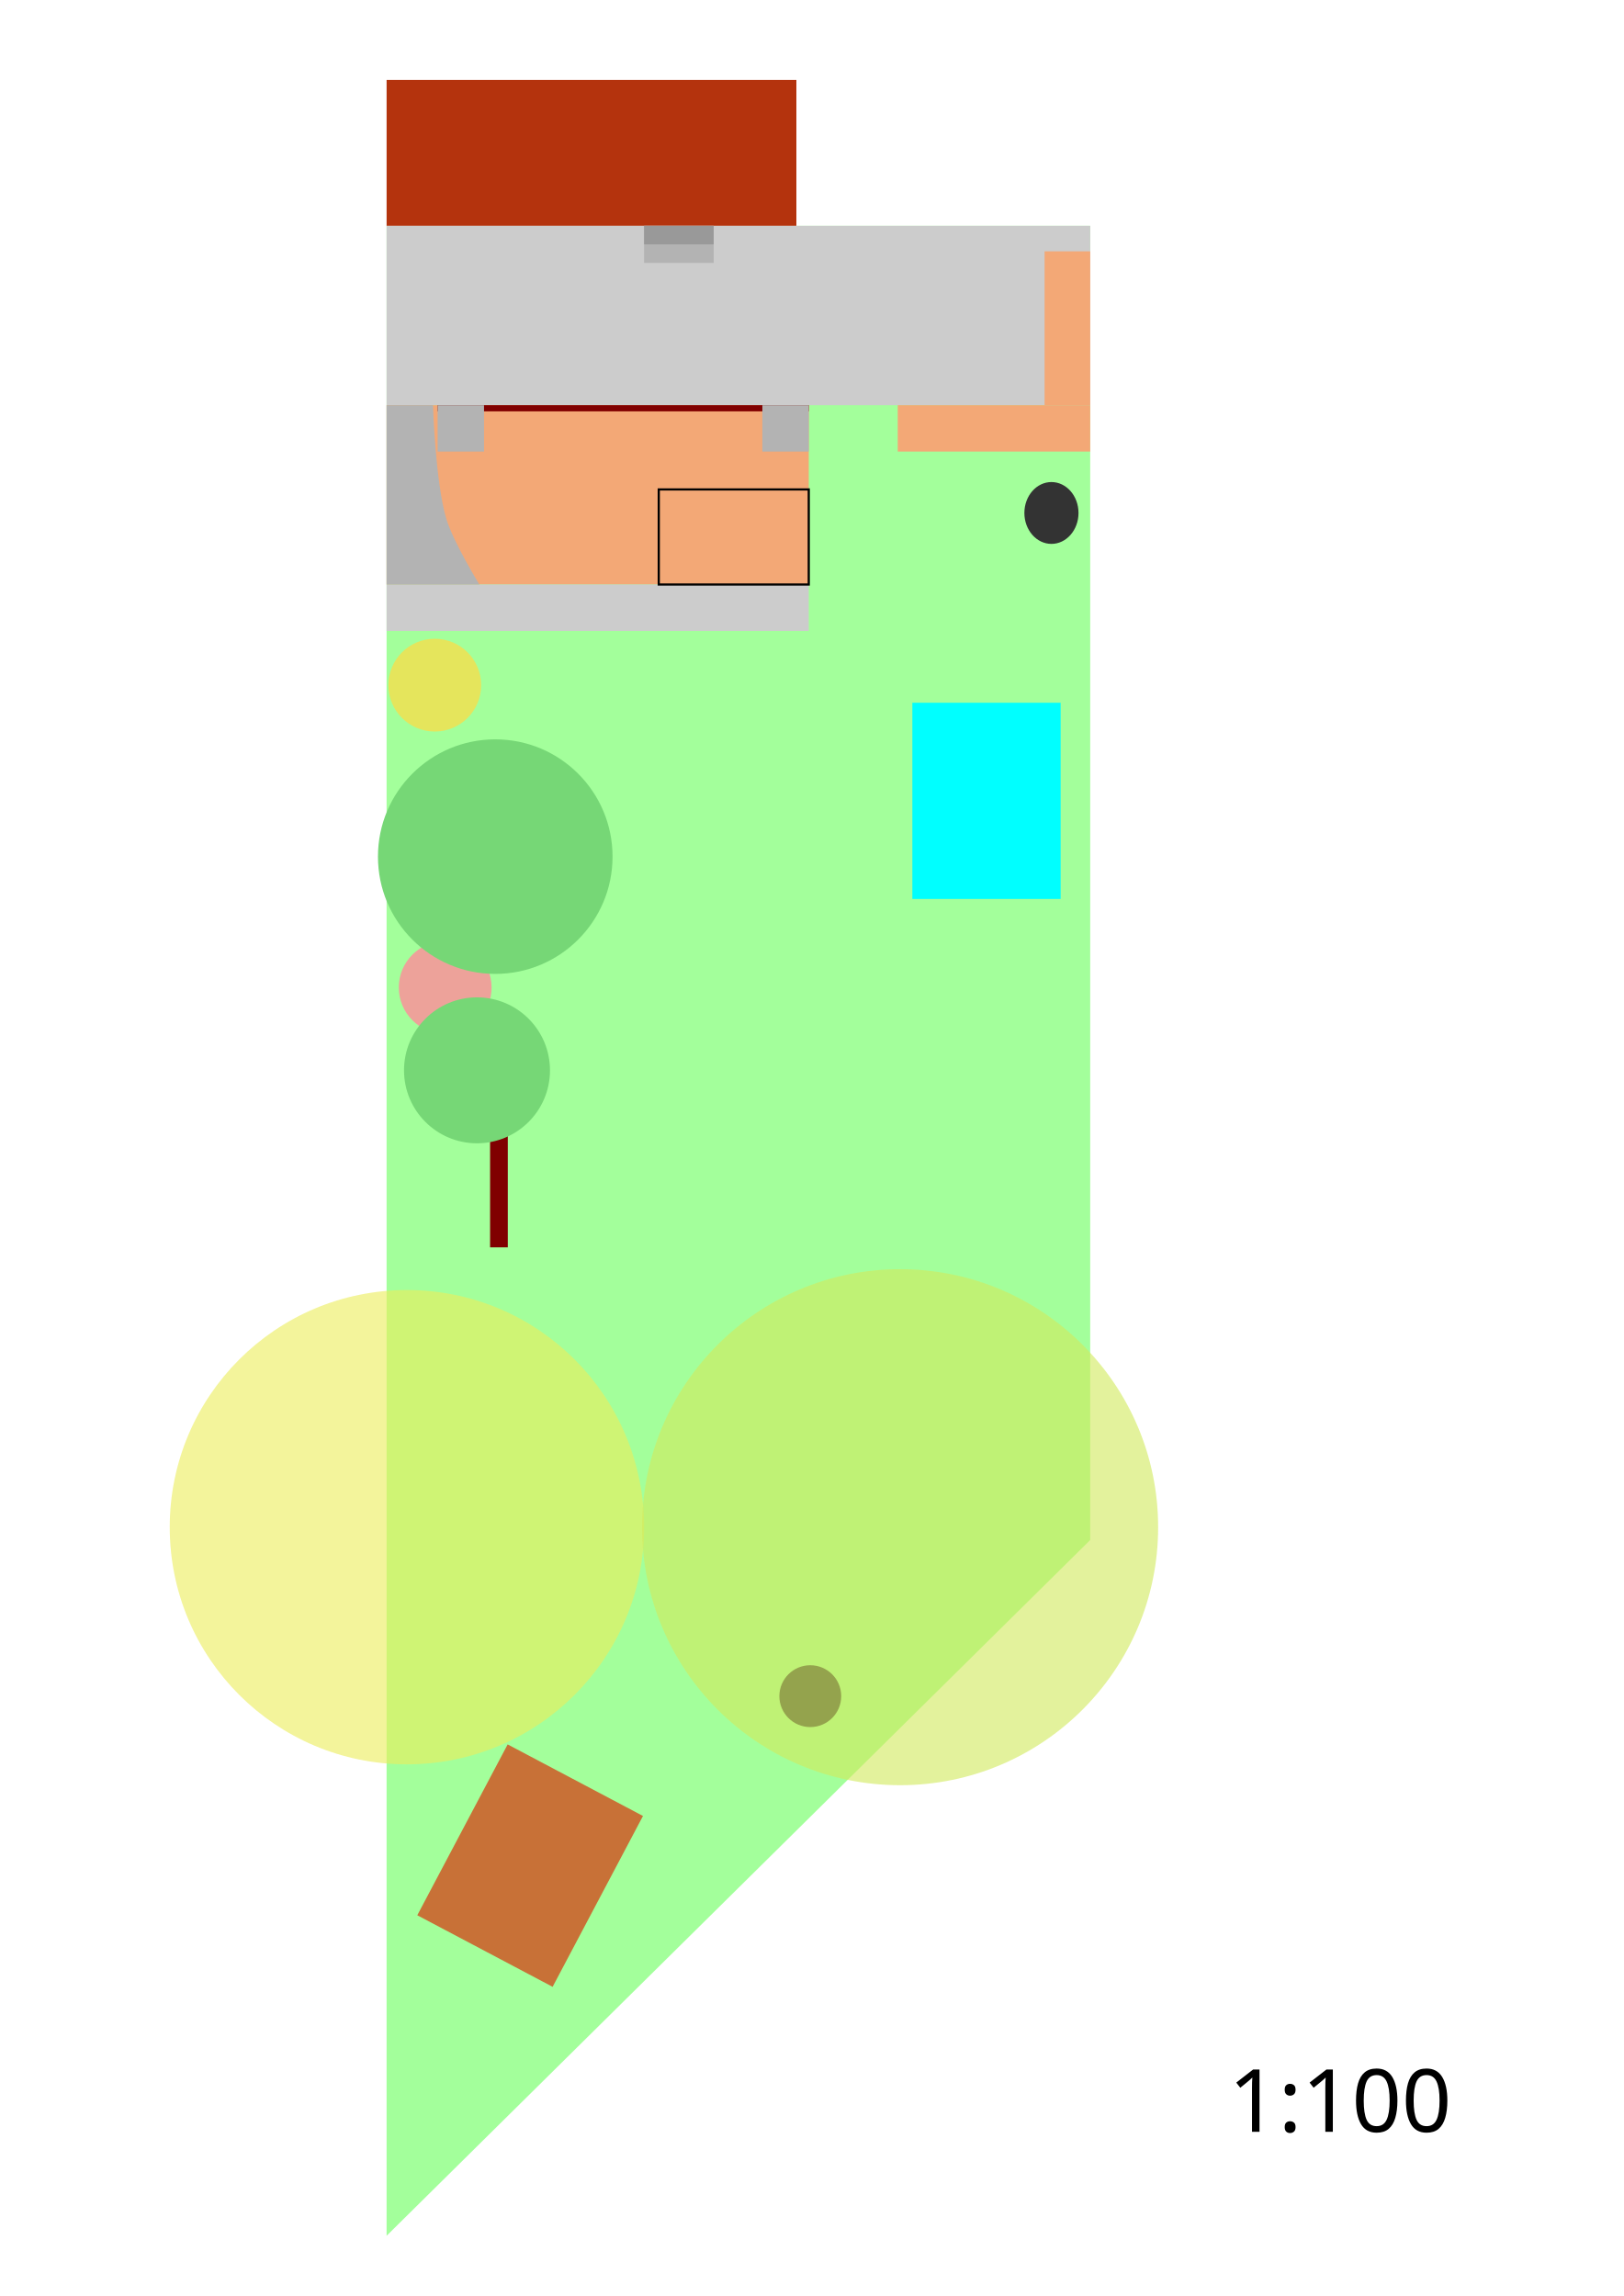
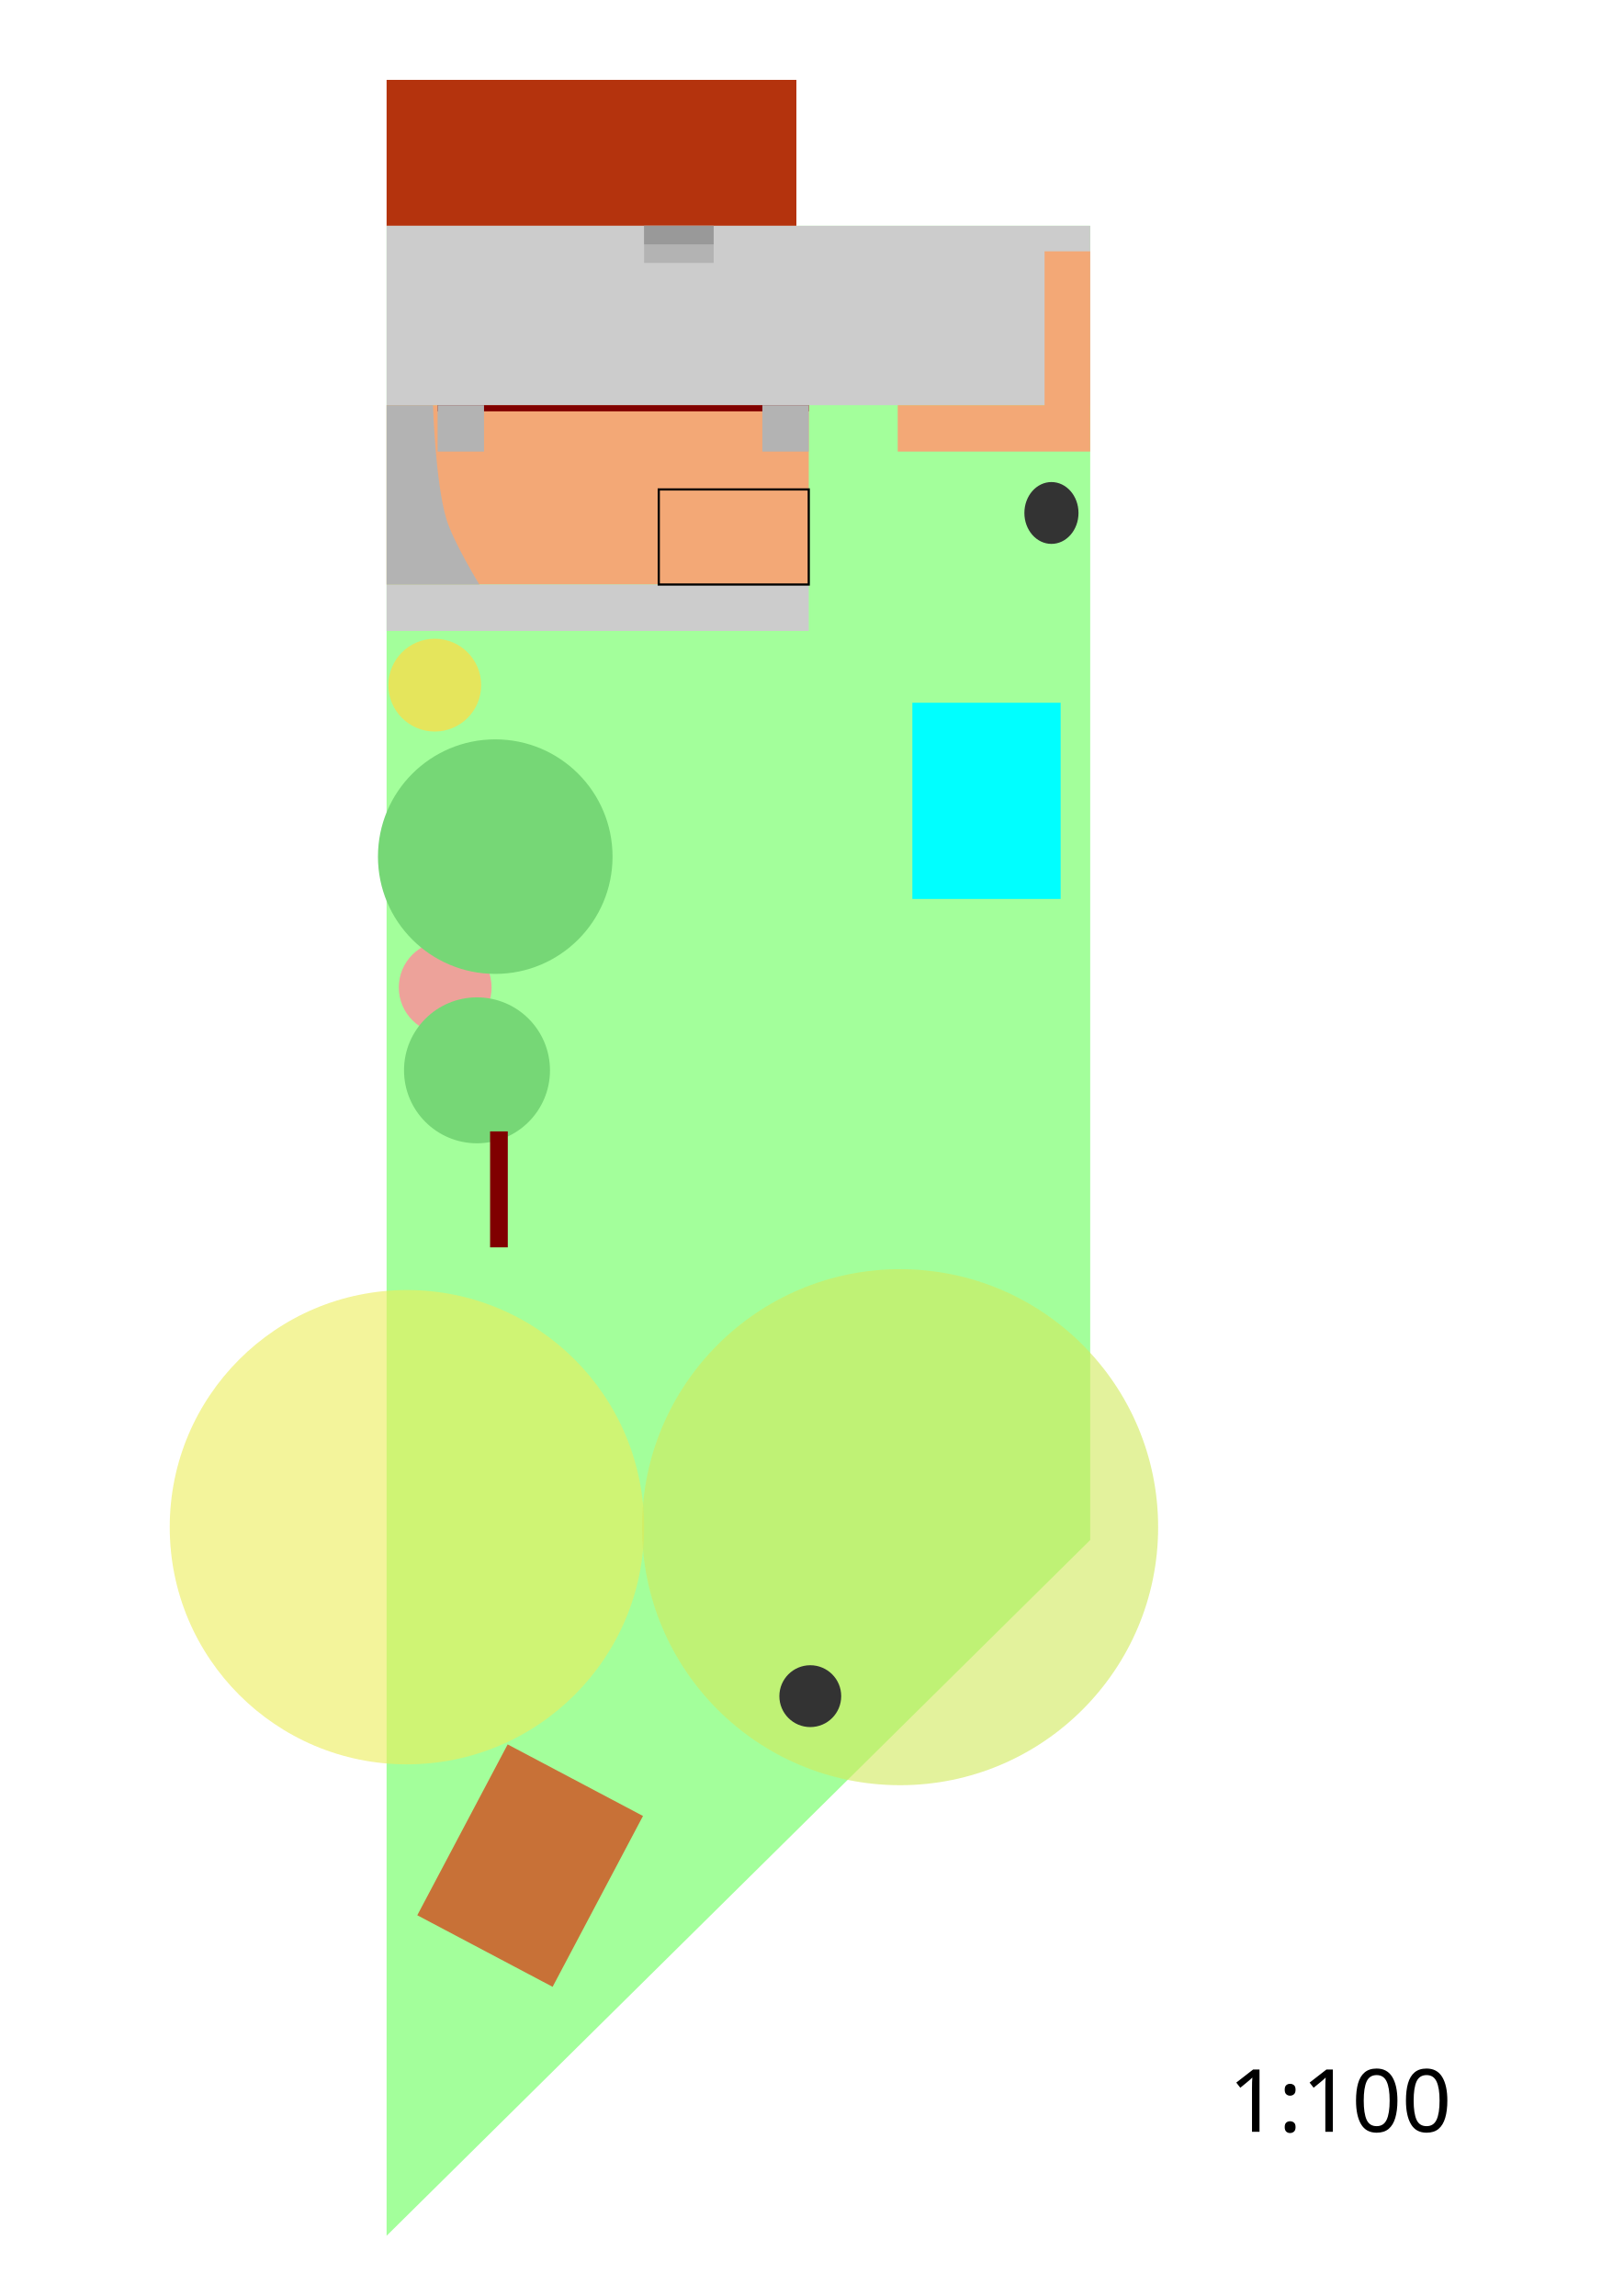
<svg xmlns="http://www.w3.org/2000/svg" width="744.094" height="1052.362" id="svg2" version="1.1">
  <defs id="defs4" />
  <g id="layer1" transform="translate(0,-2.5390623e-6)">
    <path style="fill:#a3ff9b;fill-opacity:1;stroke:none" d="m 177.165,103.504 322.441,0 0,602.363 -322.441,318.897 z" id="rect2985" />
    <rect style="fill:#b4330d;fill-opacity:1;stroke:none" id="rect3756" width="187.795" height="66.892" x="177.165" y="36.611" />
    <rect style="fill:#cccccc;fill-opacity:1;stroke:none" id="rect3758" width="322.441" height="82.205" x="177.165" y="103.504" />
    <rect y="185.708" x="177.165" height="82.205" width="193.465" id="rect3760" style="fill:#f3a876;fill-opacity:1;stroke:none" />
    <text xml:space="preserve" style="font-size:40px;font-style:normal;font-weight:normal;line-height:125%;letter-spacing:0px;word-spacing:0px;fill:#000000;fill-opacity:1;stroke:none;font-family:Sans" x="562.991" y="977.108" id="text3781">
      <tspan id="tspan3783" x="562.991" y="977.108">1:100</tspan>
    </text>
    <rect style="fill:#cccccc;fill-opacity:1;stroke:none" id="rect3785" width="193.465" height="21.26" x="177.165" y="267.913" />
    <path transform="translate(-217.261,27.4737)" d="m 512.444,672.508 c 0,60.034 -48.667,108.7 -108.7,108.7 -60.034,0 -108.7,-48.667 -108.7,-108.7 0,-60.034 48.667,-108.7 108.7,-108.7 60.034,0 108.7,48.667 108.7,108.7 z" id="path3791" style="opacity:0.613;fill:#ebed5c;fill-opacity:1;stroke:none" />
    <path style="fill:#b3b3b3;fill-opacity:1;stroke:none" d="m 177.165,185.708 21.26,0 c 0,0 1.084,35.317 6.1,52.05 3.231,10.777 15.16,30.155 15.16,30.155 l -42.52,0 z" id="rect3793" />
-     <rect style="fill:#f3a876;fill-opacity:1;stroke:none" id="rect3796" width="88.193" height="21.26" x="411.413" y="185.708" />
-     <rect y="115.196" x="478.7" height="70.512" width="20.906" id="rect3063" style="fill:#f3a876;fill-opacity:1;stroke:none" />
+     <path style="fill:#f3a876;fill-opacity:1;stroke:none" d="M 478.688 115.188 L 478.688 185.719 L 411.406 185.719 L 411.406 206.969 L 499.594 206.969 L 499.594 185.719 L 499.594 115.188 L 478.688 115.188 z " transform="translate(0,2.5390623e-6)" id="rect3796" />
    <rect y="103.503" x="295.165" height="17.008" width="31.89" id="rect3065" style="fill:#b3b3b3;fill-opacity:1;stroke:none" />
    <rect style="fill:#999999;fill-opacity:1;stroke:none" id="rect3067" width="31.89" height="8.504" x="295.165" y="103.503" />
    <rect style="fill:#800000;fill-opacity:1;stroke:none" id="rect3069" width="170.079" height="2.835" x="200.551" y="185.708" />
    <rect style="fill:#b3b3b3;fill-opacity:1;stroke:none" id="rect3071" width="21.26" height="21.26" x="349.37" y="185.708" />
    <rect y="185.708" x="200.551" height="21.26" width="21.26" id="rect3073" style="fill:#b3b3b3;fill-opacity:1;stroke:none" />
    <rect style="fill:none;fill-opacity:1;stroke:#000000;stroke-opacity:1;stroke-width:0.999;stroke-miterlimit:4;stroke-dasharray:none" id="rect3077" width="68.74" height="43.583" x="301.889" y="224.33" />
    <rect y="598.015" x="579.46" height="88.583" width="70.157" id="rect3087" style="display:inline;fill:#c87137;fill-opacity:1;stroke:none" transform="matrix(0.8839801,0.4675245,-0.4675245,0.8839801,0,-2.5390623e-6)" />
-     <path transform="matrix(0.2636738,0,0,0.2636738,305.5046,683.2513)" d="m 303.405,357.158 a 53.753,53.753 0 1 1 -107.506,0 53.753,53.753 0 1 1 107.506,0 z" id="path3079" style="fill:#333333;fill-opacity:1;stroke:none;display:inline">
-       </path>
-     <path style="display:inline;fill:#333333;fill-opacity:1;stroke:none" id="path3083" d="m 303.405,357.158 c 0,29.687 -24.066,53.753 -53.753,53.753 -29.687,0 -53.753,-24.066 -53.753,-53.753 0,-29.687 24.066,-53.753 53.753,-53.753 29.687,0 53.753,24.066 53.753,53.753 z" transform="matrix(0.2307146,0,0,0.2636738,424.2451,140.9443)">
-       </path>
-     <rect transform="translate(0,-2.5390623e-6)" style="display:inline;fill:#800000;fill-opacity:1;stroke:none" id="rect3089" width="8.114" height="53.15" x="224.59" y="518.569" />
    <path transform="matrix(0.3955107,0,0,0.3955107,100.5015,172.7757)" d="m 303.405,357.158 c 0,29.687 -24.066,53.753 -53.753,53.753 -29.687,0 -53.753,-24.066 -53.753,-53.753 0,-29.687 24.066,-53.753 53.753,-53.753 29.687,0 53.753,24.066 53.753,53.753 z" id="path3091" style="display:inline;fill:#e5e55c;fill-opacity:1;stroke:none">
      </path>
    <path style="opacity:0.613;fill:#d2ea5d;fill-opacity:1;stroke:none" id="path3789" d="m 522,672.508 c 0,65.311 -52.945,118.256 -118.256,118.256 -65.311,0 -118.256,-52.945 -118.256,-118.256 0,-65.311 52.945,-118.256 118.256,-118.256 65.311,0 118.256,52.945 118.256,118.256 z" transform="translate(8.739009,27.4737)" />
    <path style="fill:#eda29a;fill-opacity:1;stroke:none;display:inline" id="path3780" d="m 303.405,357.158 a 53.753,53.753 0 1 1 -107.506,0 53.753,53.753 0 1 1 107.506,0 z" transform="matrix(0.3955107,0,0,0.3955107,105.2795,311.3387)">
      </path>
    <path style="display:inline;fill:#76d776;fill-opacity:1;stroke:none" id="path3059" d="m 303.405,357.158 c 0,29.687 -24.066,53.753 -53.753,53.753 -29.687,0 -53.753,-24.066 -53.753,-53.753 0,-29.687 24.066,-53.753 53.753,-53.753 29.687,0 53.753,24.066 53.753,53.753 z" transform="translate(-22.69567,35.4737)">
      </path>
    <path transform="translate(-31.05723,133.4234)" d="m 283.099,357.158 a 33.446,33.446 0 1 1 -66.892,0 33.446,33.446 0 1 1 66.892,0 z" id="path3784" style="fill:#76d776;fill-opacity:1;stroke:none;display:inline">
      </path>
  </g>
+   <g id="layer3" style="display:inline">
+     <path style="fill:#333333;fill-opacity:1;stroke:none;display:inline" id="path3083" d="m 303.405,357.158 a 53.753,53.753 0 1 1 -107.506,0 53.753,53.753 0 1 1 107.506,0 z" transform="matrix(0.2307146,0,0,0.2636738,424.2451,140.9443)">
+       </path>
+     <rect transform="translate(0,-5.0781246e-6)" style="fill:#800000;fill-opacity:1;stroke:none;display:inline" id="rect3089" width="8.114" height="53.15" x="224.59" y="518.569" />
+     <path transform="matrix(0.2636738,0,0,0.2636738,305.5046,683.2513)" d="m 303.405,357.158 a 53.753,53.753 0 1 1 -107.506,0 53.753,53.753 0 1 1 107.506,0 z" id="path3079" style="fill:#333333;fill-opacity:1;stroke:none;display:inline">
+       </path>
+   </g>
  <g id="layer2" style="display:inline" transform="translate(0,-2.5390623e-6)">
    <rect style="fill:#00ffff;fill-opacity:1;stroke:none" id="rect3798" width="67.961" height="89.929" x="418.101" y="322.101" />
  </g>
</svg>
